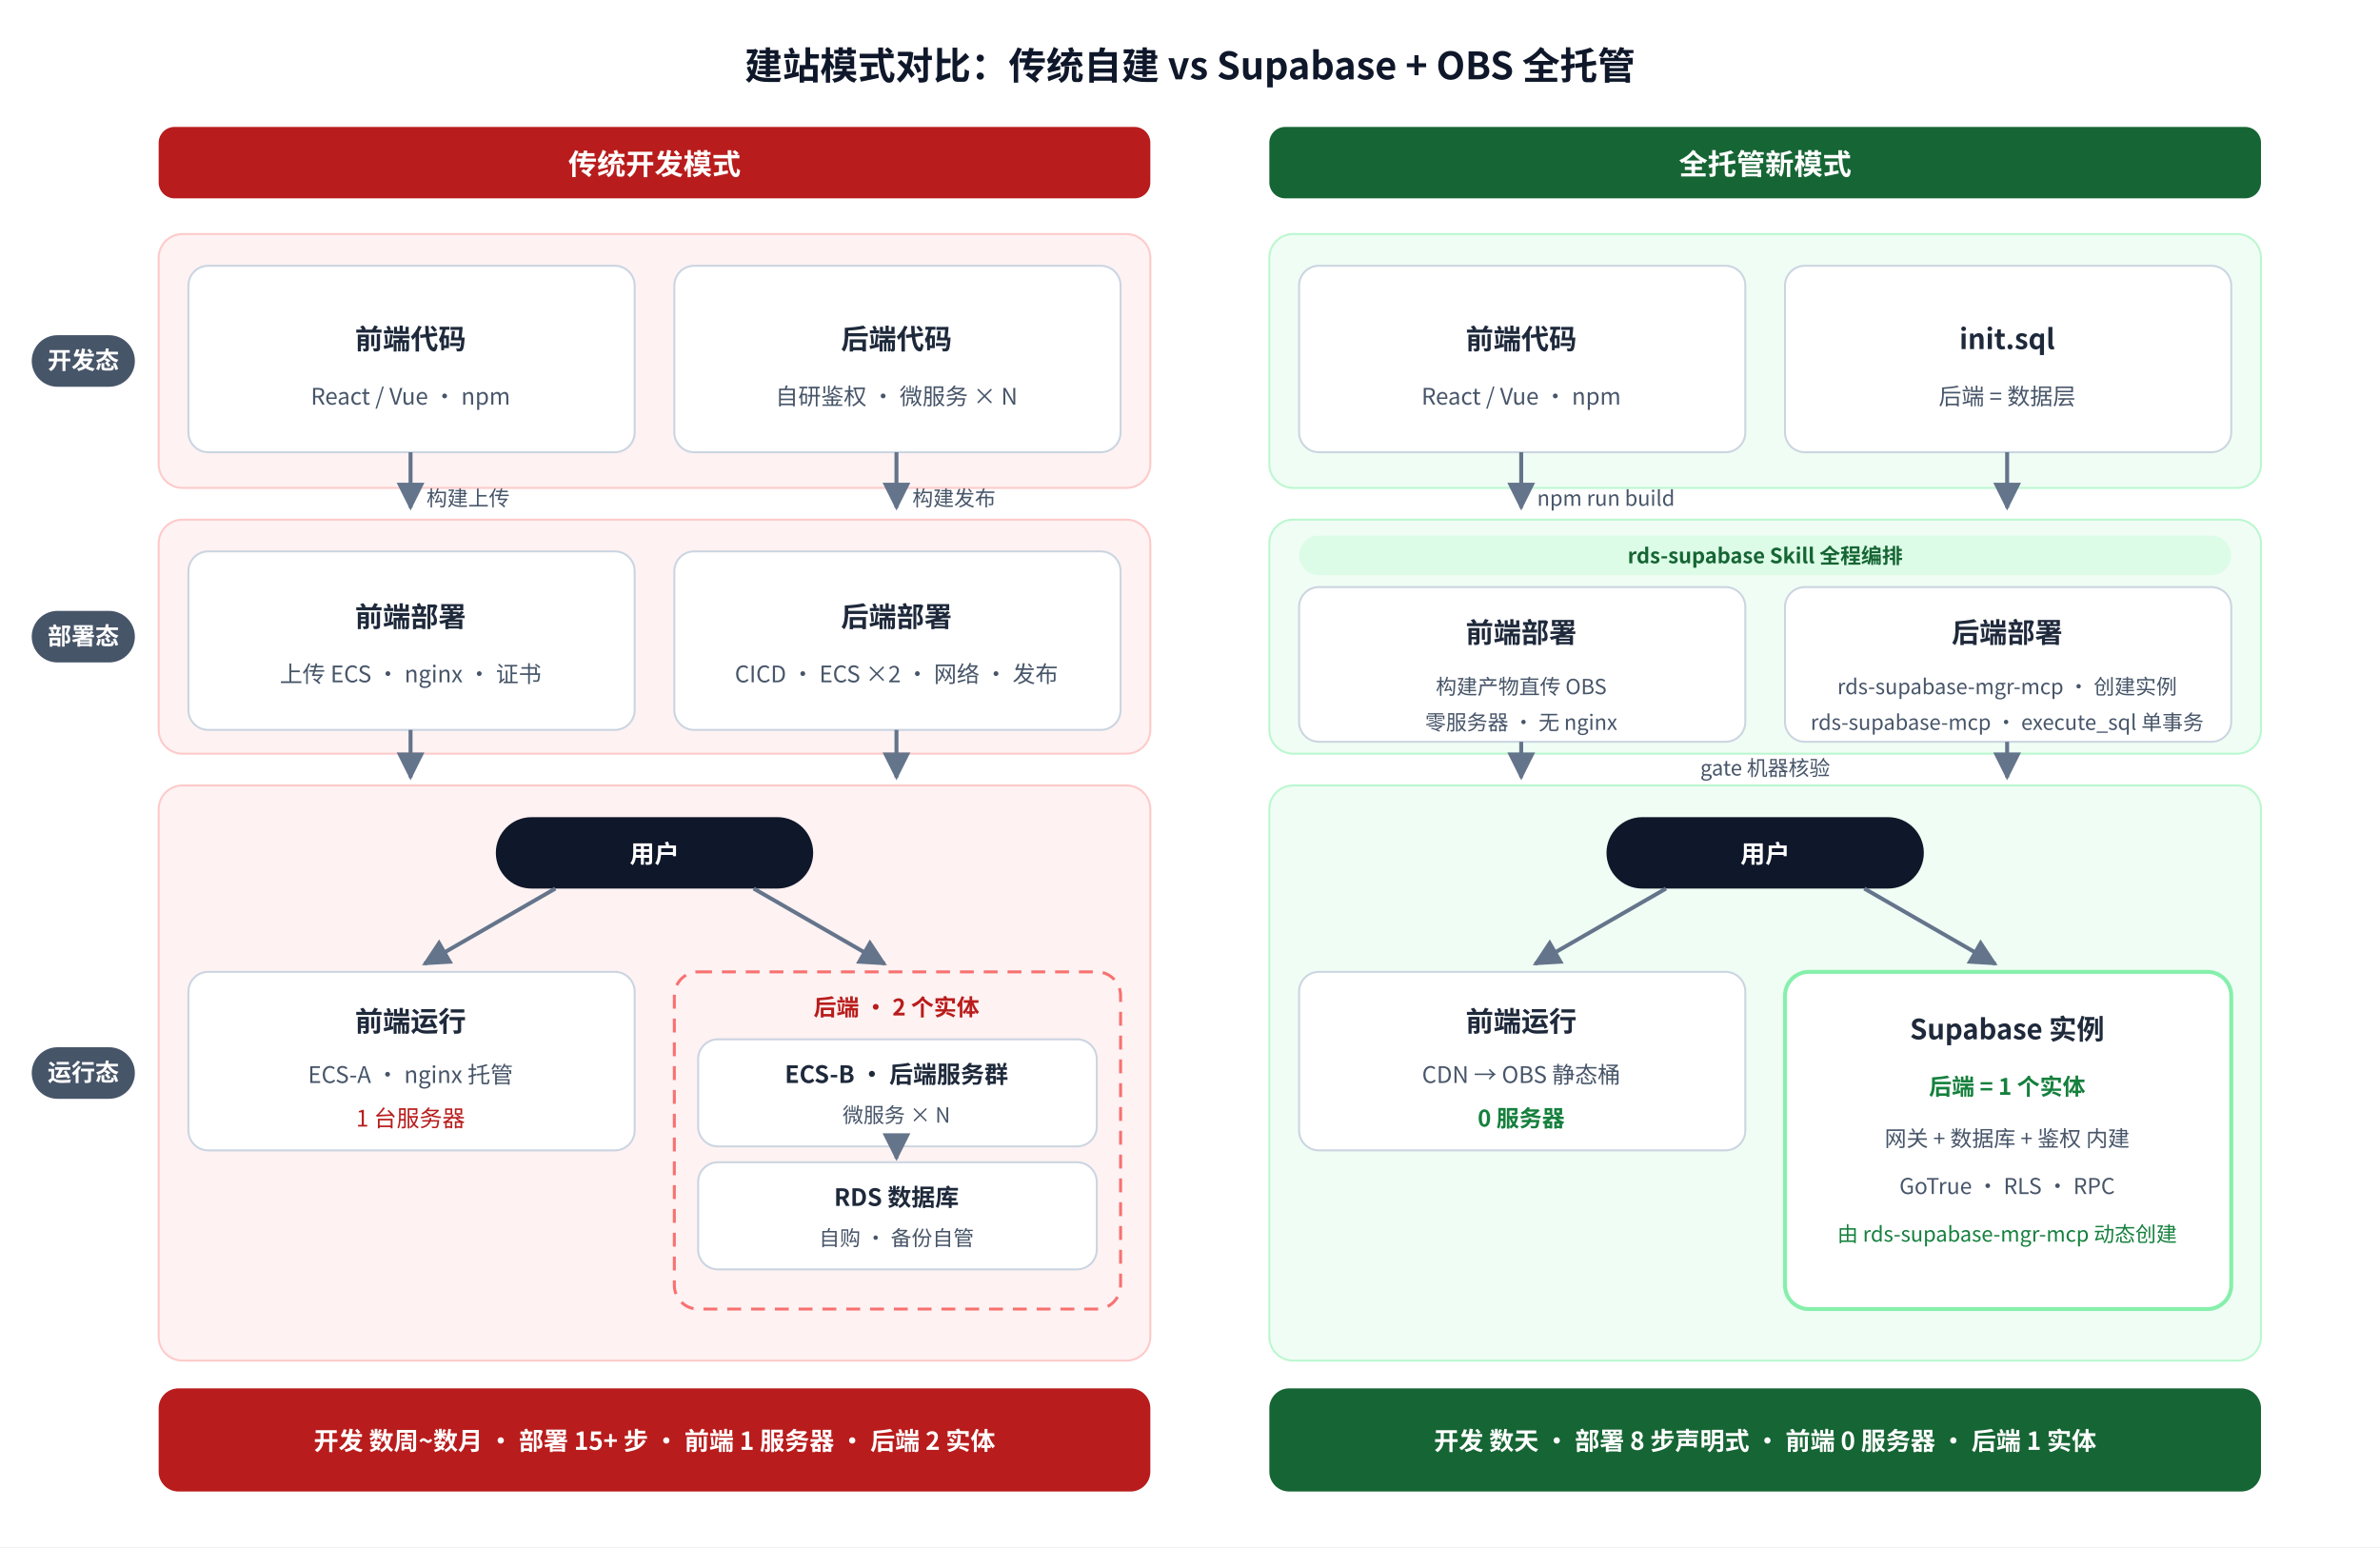
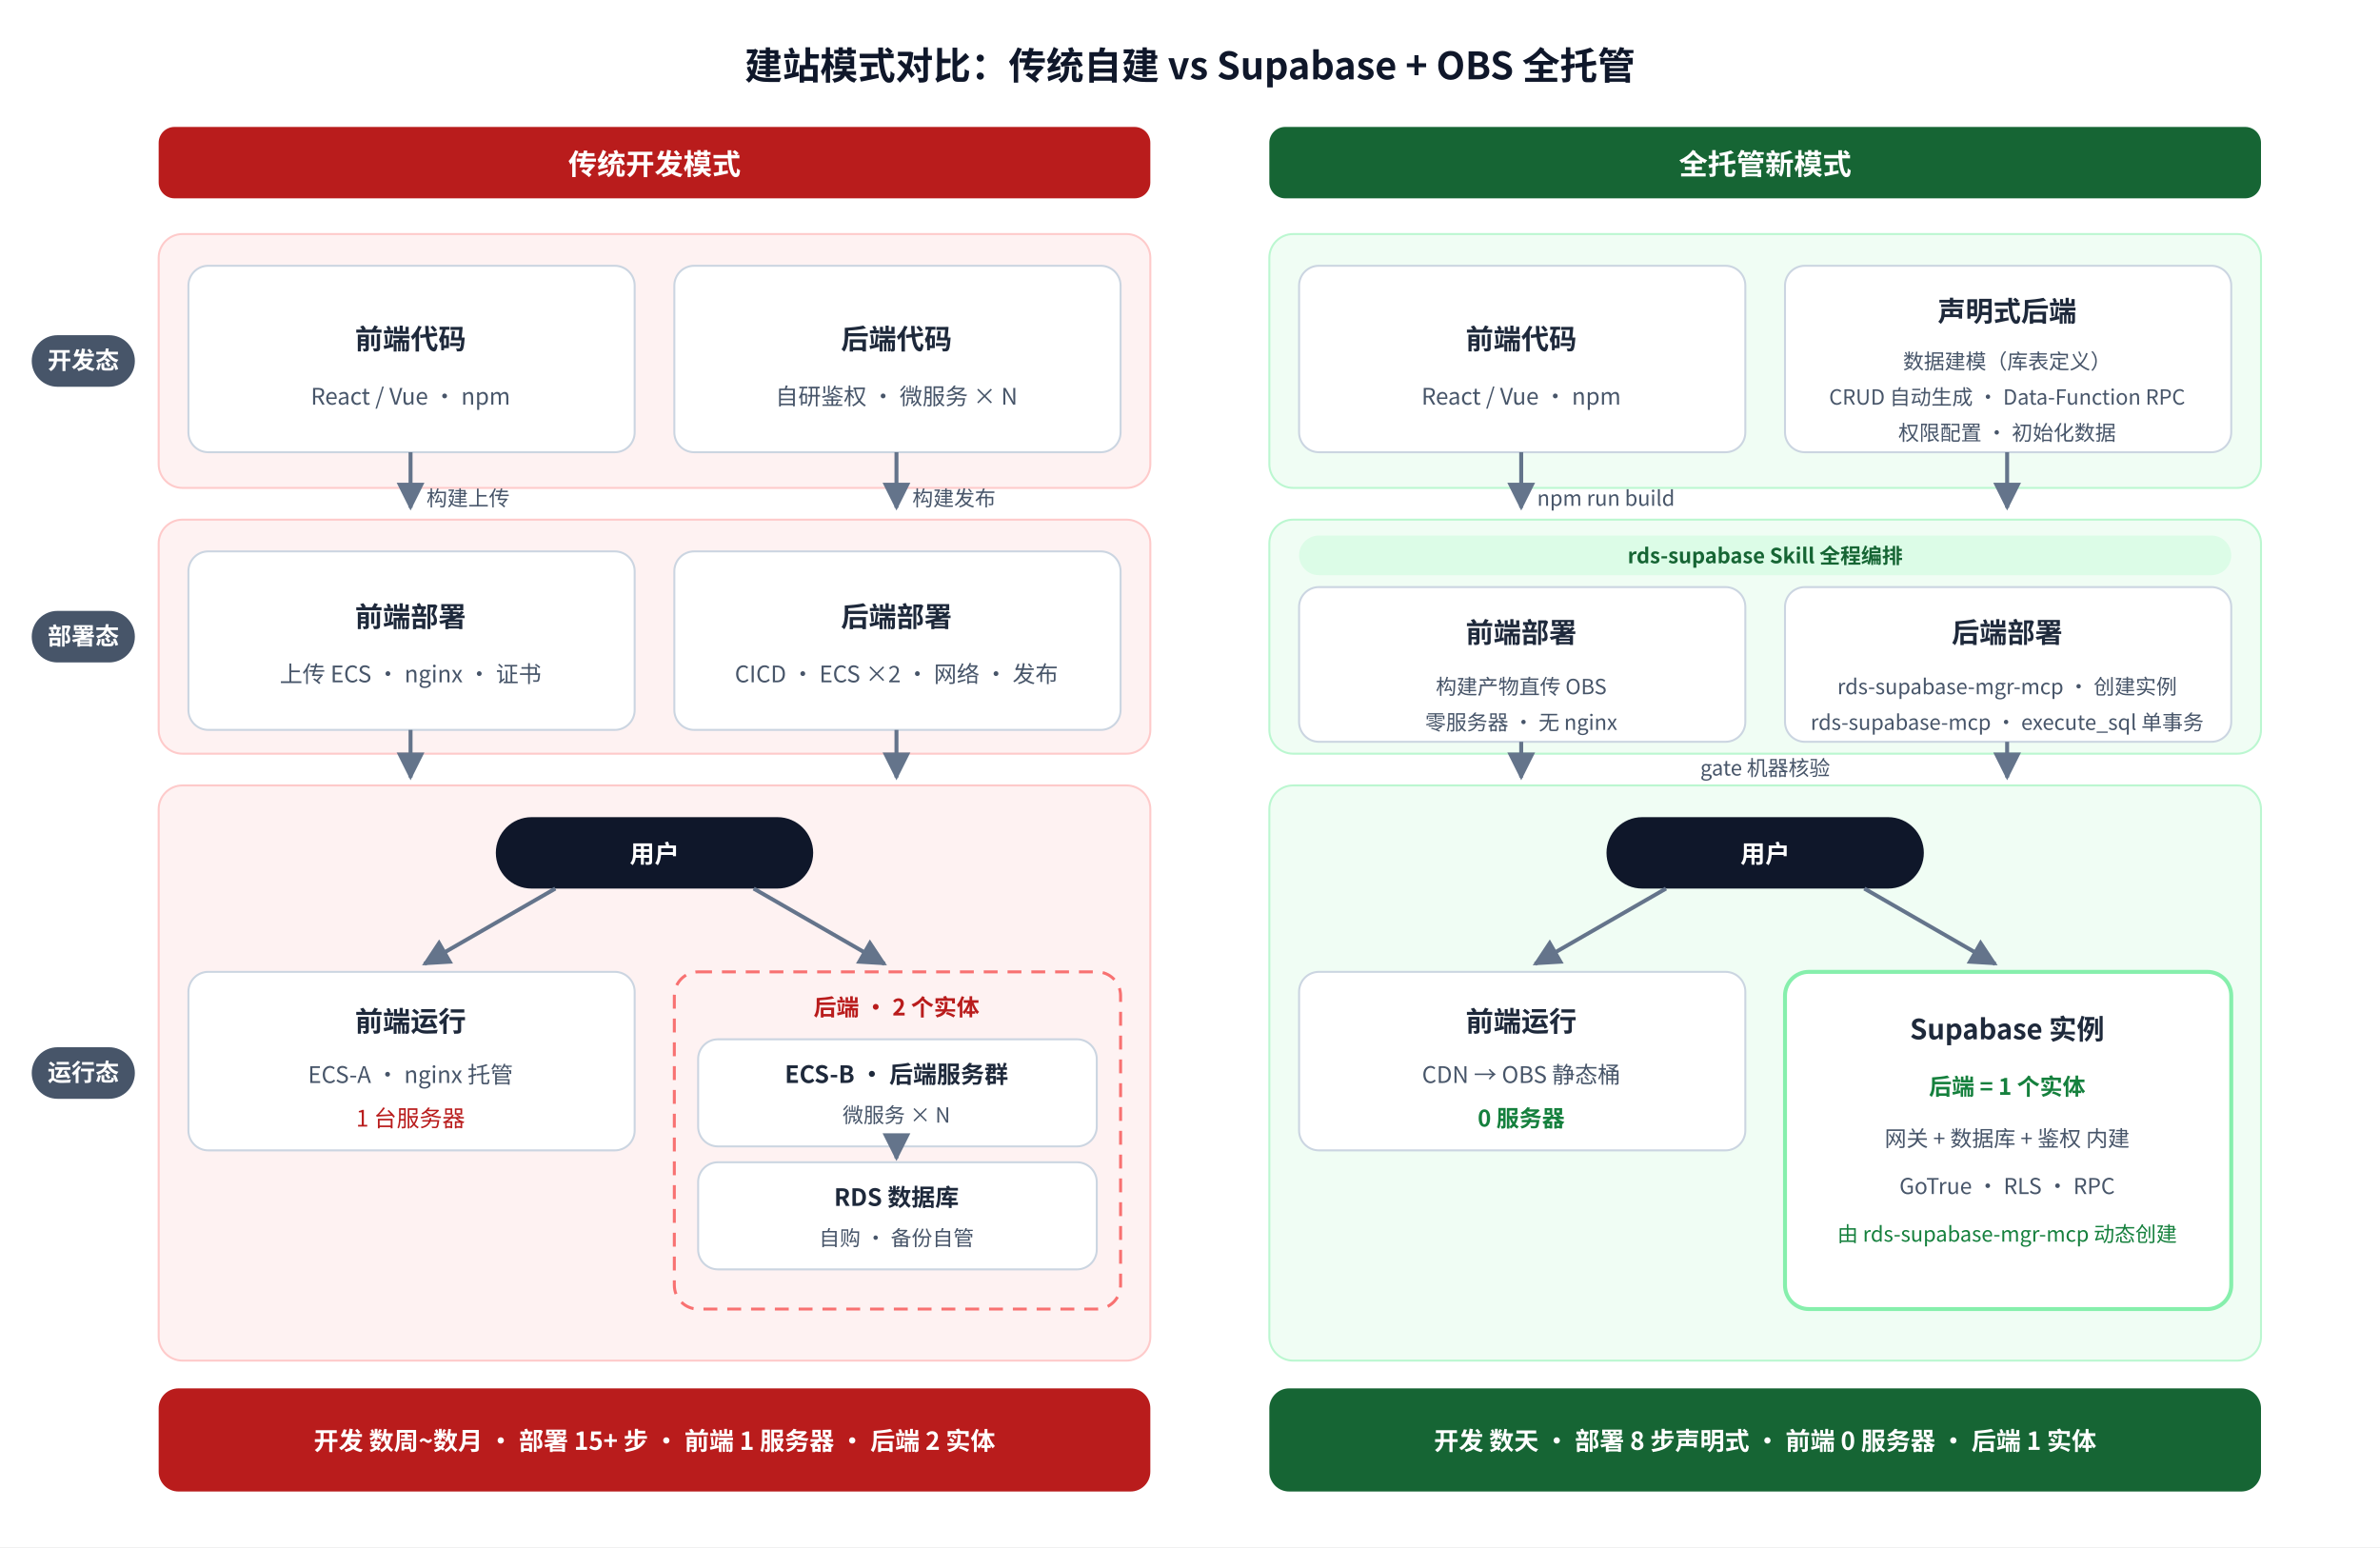
<svg xmlns="http://www.w3.org/2000/svg" viewBox="0 0 1200 780" width="1200" height="780" font-family="PingFang SC, Microsoft YaHei, Noto Sans CJK SC, sans-serif">
  <defs>
    <marker id="ah" viewBox="0 0 10 10" refX="9" refY="5" markerWidth="7" markerHeight="7" orient="auto-start-reverse">
      <path d="M0 0 L10 5 L0 10 z" fill="#64748B" />
    </marker>
  </defs>
  <rect x="0" y="0" width="1200" height="780" fill="#FFFFFF" />
  <text x="600" y="40" text-anchor="middle" font-size="19" font-weight="700" fill="#0F172A">建站模式对比：传统自建 vs Supabase + OBS 全托管</text>
  <rect x="80" y="64" width="500" height="36" rx="8" fill="#B91C1C" />
  <text x="330" y="88" text-anchor="middle" font-size="14.5" font-weight="700" fill="#FFFFFF">传统开发模式</text>
  <rect x="640" y="64" width="500" height="36" rx="8" fill="#166534" />
  <text x="890" y="88" text-anchor="middle" font-size="14.5" font-weight="700" fill="#FFFFFF">全托管新模式</text>
  <rect x="16" y="169" width="52" height="26" rx="13" fill="#475569" />
  <text x="42" y="186" text-anchor="middle" font-size="12" font-weight="700" fill="#FFFFFF">开发态</text>
  <rect x="16" y="308" width="52" height="26" rx="13" fill="#475569" />
  <text x="42" y="325" text-anchor="middle" font-size="12" font-weight="700" fill="#FFFFFF">部署态</text>
  <rect x="16" y="528" width="52" height="26" rx="13" fill="#475569" />
  <text x="42" y="545" text-anchor="middle" font-size="12" font-weight="700" fill="#FFFFFF">运行态</text>
  <rect x="80" y="118" width="500" height="128" rx="12" fill="#FEF2F2" stroke="#FECACA" />
  <rect x="640" y="118" width="500" height="128" rx="12" fill="#F0FDF4" stroke="#BBF7D0" />
  <rect x="95" y="134" width="225" height="94" rx="10" fill="#FFFFFF" stroke="#CBD5E1" />
  <text x="207" y="176" text-anchor="middle" font-size="14" font-weight="700" fill="#1E293B">前端代码</text>
  <text x="207" y="204" text-anchor="middle" font-size="11.5" fill="#475569">React / Vue · npm</text>
  <rect x="340" y="134" width="225" height="94" rx="10" fill="#FFFFFF" stroke="#CBD5E1" />
  <text x="452" y="176" text-anchor="middle" font-size="14" font-weight="700" fill="#1E293B">后端代码</text>
  <text x="452" y="204" text-anchor="middle" font-size="11.5" fill="#475569">自研鉴权 · 微服务 × N</text>
  <rect x="655" y="134" width="225" height="94" rx="10" fill="#FFFFFF" stroke="#CBD5E1" />
  <text x="767" y="176" text-anchor="middle" font-size="14" font-weight="700" fill="#1E293B">前端代码</text>
  <text x="767" y="204" text-anchor="middle" font-size="11.5" fill="#475569">React / Vue · npm</text>
  <rect x="900" y="134" width="225" height="94" rx="10" fill="#FFFFFF" stroke="#CBD5E1" />
-   <text x="1012" y="176" text-anchor="middle" font-size="14" font-weight="700" fill="#1E293B">init.sql</text>
-   <text x="1012" y="204" text-anchor="middle" font-size="11.5" fill="#475569">后端 = 数据层</text>
+   <text x="1012" y="162" text-anchor="middle" font-size="14" font-weight="700" fill="#1E293B">声明式后端</text>
+   <text x="1012" y="186" text-anchor="middle" font-size="10.5" fill="#475569">数据建模（库表定义）</text>
+   <text x="1012" y="204" text-anchor="middle" font-size="10.5" fill="#475569">CRUD 自动生成 · Data-Function RPC</text>
+   <text x="1012" y="222" text-anchor="middle" font-size="10.5" fill="#475569">权限配置 · 初始化数据</text>
  <line x1="207" y1="228" x2="207" y2="256" stroke="#64748B" stroke-width="2" marker-end="url(#ah)" />
  <text x="215" y="255" font-size="10.5" fill="#475569">构建上传</text>
  <line x1="452" y1="228" x2="452" y2="256" stroke="#64748B" stroke-width="2" marker-end="url(#ah)" />
  <text x="460" y="255" font-size="10.5" fill="#475569">构建发布</text>
  <line x1="767" y1="228" x2="767" y2="256" stroke="#64748B" stroke-width="2" marker-end="url(#ah)" />
  <text x="775" y="255" font-size="10.5" fill="#475569">npm run build</text>
  <line x1="1012" y1="228" x2="1012" y2="256" stroke="#64748B" stroke-width="2" marker-end="url(#ah)" />
  <rect x="80" y="262" width="500" height="118" rx="12" fill="#FEF2F2" stroke="#FECACA" />
  <rect x="640" y="262" width="500" height="118" rx="12" fill="#F0FDF4" stroke="#BBF7D0" />
  <rect x="655" y="270" width="470" height="20" rx="10" fill="#DCFCE7" />
  <text x="890" y="284" text-anchor="middle" font-size="10.5" font-weight="600" fill="#166534">rds-supabase Skill 全程编排</text>
  <rect x="95" y="278" width="225" height="90" rx="10" fill="#FFFFFF" stroke="#CBD5E1" />
  <text x="207" y="316" text-anchor="middle" font-size="14" font-weight="700" fill="#1E293B">前端部署</text>
  <text x="207" y="344" text-anchor="middle" font-size="11.5" fill="#475569">上传 ECS · nginx · 证书</text>
  <rect x="340" y="278" width="225" height="90" rx="10" fill="#FFFFFF" stroke="#CBD5E1" />
  <text x="452" y="316" text-anchor="middle" font-size="14" font-weight="700" fill="#1E293B">后端部署</text>
  <text x="452" y="344" text-anchor="middle" font-size="11.5" fill="#475569">CICD · ECS ×2 · 网络 · 发布</text>
  <rect x="655" y="296" width="225" height="78" rx="10" fill="#FFFFFF" stroke="#CBD5E1" />
  <text x="767" y="324" text-anchor="middle" font-size="14" font-weight="700" fill="#1E293B">前端部署</text>
  <text x="767" y="350" text-anchor="middle" font-size="10.5" fill="#475569">构建产物直传 OBS</text>
  <text x="767" y="368" text-anchor="middle" font-size="10.5" fill="#475569">零服务器 · 无 nginx</text>
  <rect x="900" y="296" width="225" height="78" rx="10" fill="#FFFFFF" stroke="#CBD5E1" />
  <text x="1012" y="324" text-anchor="middle" font-size="14" font-weight="700" fill="#1E293B">后端部署</text>
  <text x="1012" y="350" text-anchor="middle" font-size="10.5" fill="#475569">rds-supabase-mgr-mcp · 创建实例</text>
  <text x="1012" y="368" text-anchor="middle" font-size="10.5" fill="#475569">rds-supabase-mcp · execute_sql 单事务</text>
  <line x1="207" y1="368" x2="207" y2="392" stroke="#64748B" stroke-width="2" marker-end="url(#ah)" />
  <line x1="452" y1="368" x2="452" y2="392" stroke="#64748B" stroke-width="2" marker-end="url(#ah)" />
  <line x1="767" y1="374" x2="767" y2="392" stroke="#64748B" stroke-width="2" marker-end="url(#ah)" />
  <line x1="1012" y1="374" x2="1012" y2="392" stroke="#64748B" stroke-width="2" marker-end="url(#ah)" />
  <text x="890" y="391" text-anchor="middle" font-size="10.5" fill="#475569">gate 机器核验</text>
  <rect x="80" y="396" width="500" height="290" rx="12" fill="#FEF2F2" stroke="#FECACA" />
  <rect x="640" y="396" width="500" height="290" rx="12" fill="#F0FDF4" stroke="#BBF7D0" />
  <rect x="250" y="412" width="160" height="36" rx="18" fill="#0F172A" />
  <text x="330" y="435" text-anchor="middle" font-size="12.5" font-weight="700" fill="#FFFFFF">用户</text>
  <line x1="280" y1="448" x2="214" y2="486" stroke="#64748B" stroke-width="2" marker-end="url(#ah)" />
  <line x1="380" y1="448" x2="446" y2="486" stroke="#64748B" stroke-width="2" marker-end="url(#ah)" />
  <rect x="810" y="412" width="160" height="36" rx="18" fill="#0F172A" />
  <text x="890" y="435" text-anchor="middle" font-size="12.5" font-weight="700" fill="#FFFFFF">用户</text>
  <line x1="840" y1="448" x2="774" y2="486" stroke="#64748B" stroke-width="2" marker-end="url(#ah)" />
  <line x1="940" y1="448" x2="1006" y2="486" stroke="#64748B" stroke-width="2" marker-end="url(#ah)" />
  <rect x="95" y="490" width="225" height="90" rx="10" fill="#FFFFFF" stroke="#CBD5E1" />
  <text x="207" y="520" text-anchor="middle" font-size="14" font-weight="700" fill="#1E293B">前端运行</text>
  <text x="207" y="546" text-anchor="middle" font-size="11.5" fill="#475569">ECS-A · nginx 托管</text>
  <text x="207" y="568" text-anchor="middle" font-size="11.5" fill="#B91C1C">1 台服务器</text>
  <rect x="340" y="490" width="225" height="170" rx="12" fill="none" stroke="#F87171" stroke-width="1.5" stroke-dasharray="7 5" />
  <text x="452" y="512" text-anchor="middle" font-size="11.5" font-weight="700" fill="#B91C1C">后端 · 2 个实体</text>
  <rect x="352" y="524" width="201" height="54" rx="10" fill="#FFFFFF" stroke="#CBD5E1" />
  <text x="452" y="546" text-anchor="middle" font-size="12" font-weight="700" fill="#1E293B">ECS-B · 后端服务群</text>
  <text x="452" y="566" text-anchor="middle" font-size="10.5" fill="#475569">微服务 × N</text>
  <line x1="452" y1="578" x2="452" y2="584" stroke="#64748B" stroke-width="2" marker-end="url(#ah)" />
  <rect x="352" y="586" width="201" height="54" rx="10" fill="#FFFFFF" stroke="#CBD5E1" />
  <text x="452" y="608" text-anchor="middle" font-size="12" font-weight="700" fill="#1E293B">RDS 数据库</text>
  <text x="452" y="628" text-anchor="middle" font-size="10.5" fill="#475569">自购 · 备份自管</text>
  <rect x="655" y="490" width="225" height="90" rx="10" fill="#FFFFFF" stroke="#CBD5E1" />
  <text x="767" y="520" text-anchor="middle" font-size="14" font-weight="700" fill="#1E293B">前端运行</text>
  <text x="767" y="546" text-anchor="middle" font-size="11.5" fill="#475569">CDN → OBS 静态桶</text>
  <text x="767" y="568" text-anchor="middle" font-size="11.5" font-weight="700" fill="#15803D">0 服务器</text>
  <rect x="900" y="490" width="225" height="170" rx="12" fill="#FFFFFF" stroke="#86EFAC" stroke-width="2" />
  <text x="1012" y="524" text-anchor="middle" font-size="14" font-weight="700" fill="#1E293B">Supabase 实例</text>
  <text x="1012" y="552" text-anchor="middle" font-size="11.5" font-weight="700" fill="#15803D">后端 = 1 个实体</text>
  <text x="1012" y="578" text-anchor="middle" font-size="11" fill="#475569">网关 + 数据库 + 鉴权 内建</text>
  <text x="1012" y="602" text-anchor="middle" font-size="11" fill="#475569">GoTrue · RLS · RPC</text>
  <text x="1012" y="626" text-anchor="middle" font-size="10.5" fill="#15803D">由 rds-supabase-mgr-mcp 动态创建</text>
  <rect x="80" y="700" width="500" height="52" rx="10" fill="#B91C1C" />
  <text x="330" y="731" text-anchor="middle" font-size="12.5" font-weight="700" fill="#FFFFFF">开发 数周~数月 · 部署 15+ 步 · 前端 1 服务器 · 后端 2 实体</text>
  <rect x="640" y="700" width="500" height="52" rx="10" fill="#166534" />
  <text x="890" y="731" text-anchor="middle" font-size="12.5" font-weight="700" fill="#FFFFFF">开发 数天 · 部署 8 步声明式 · 前端 0 服务器 · 后端 1 实体</text>
</svg>
